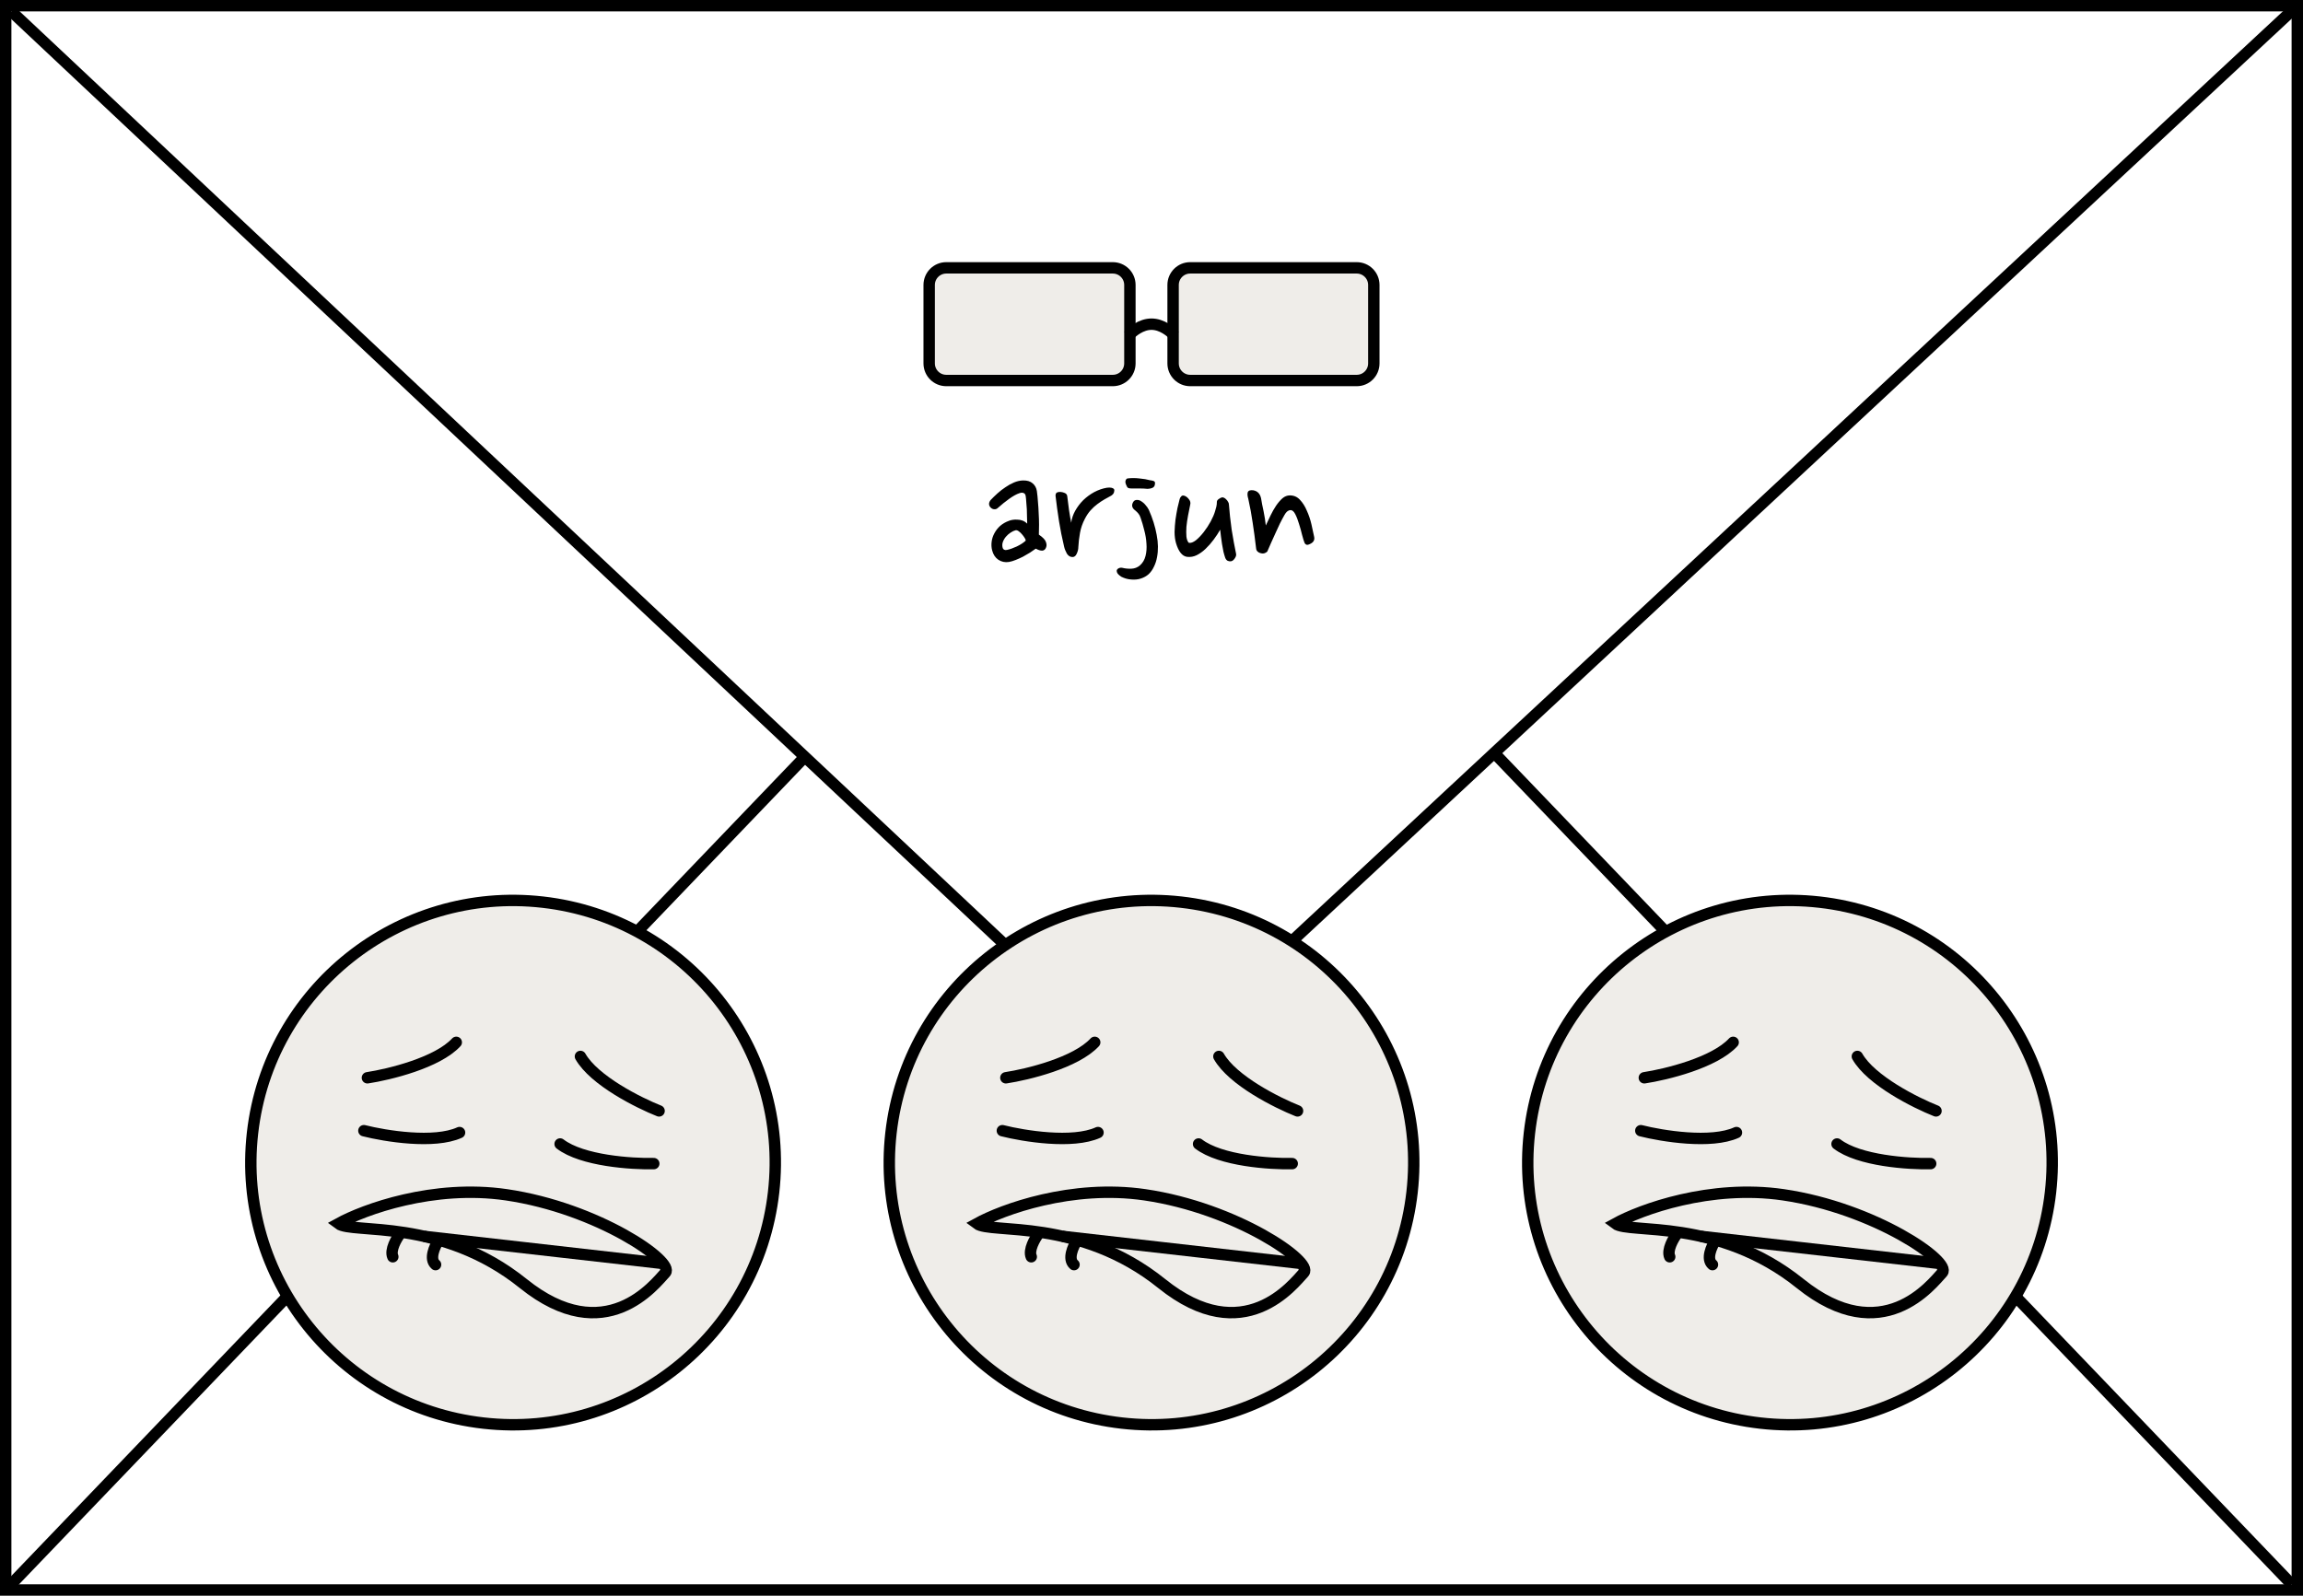
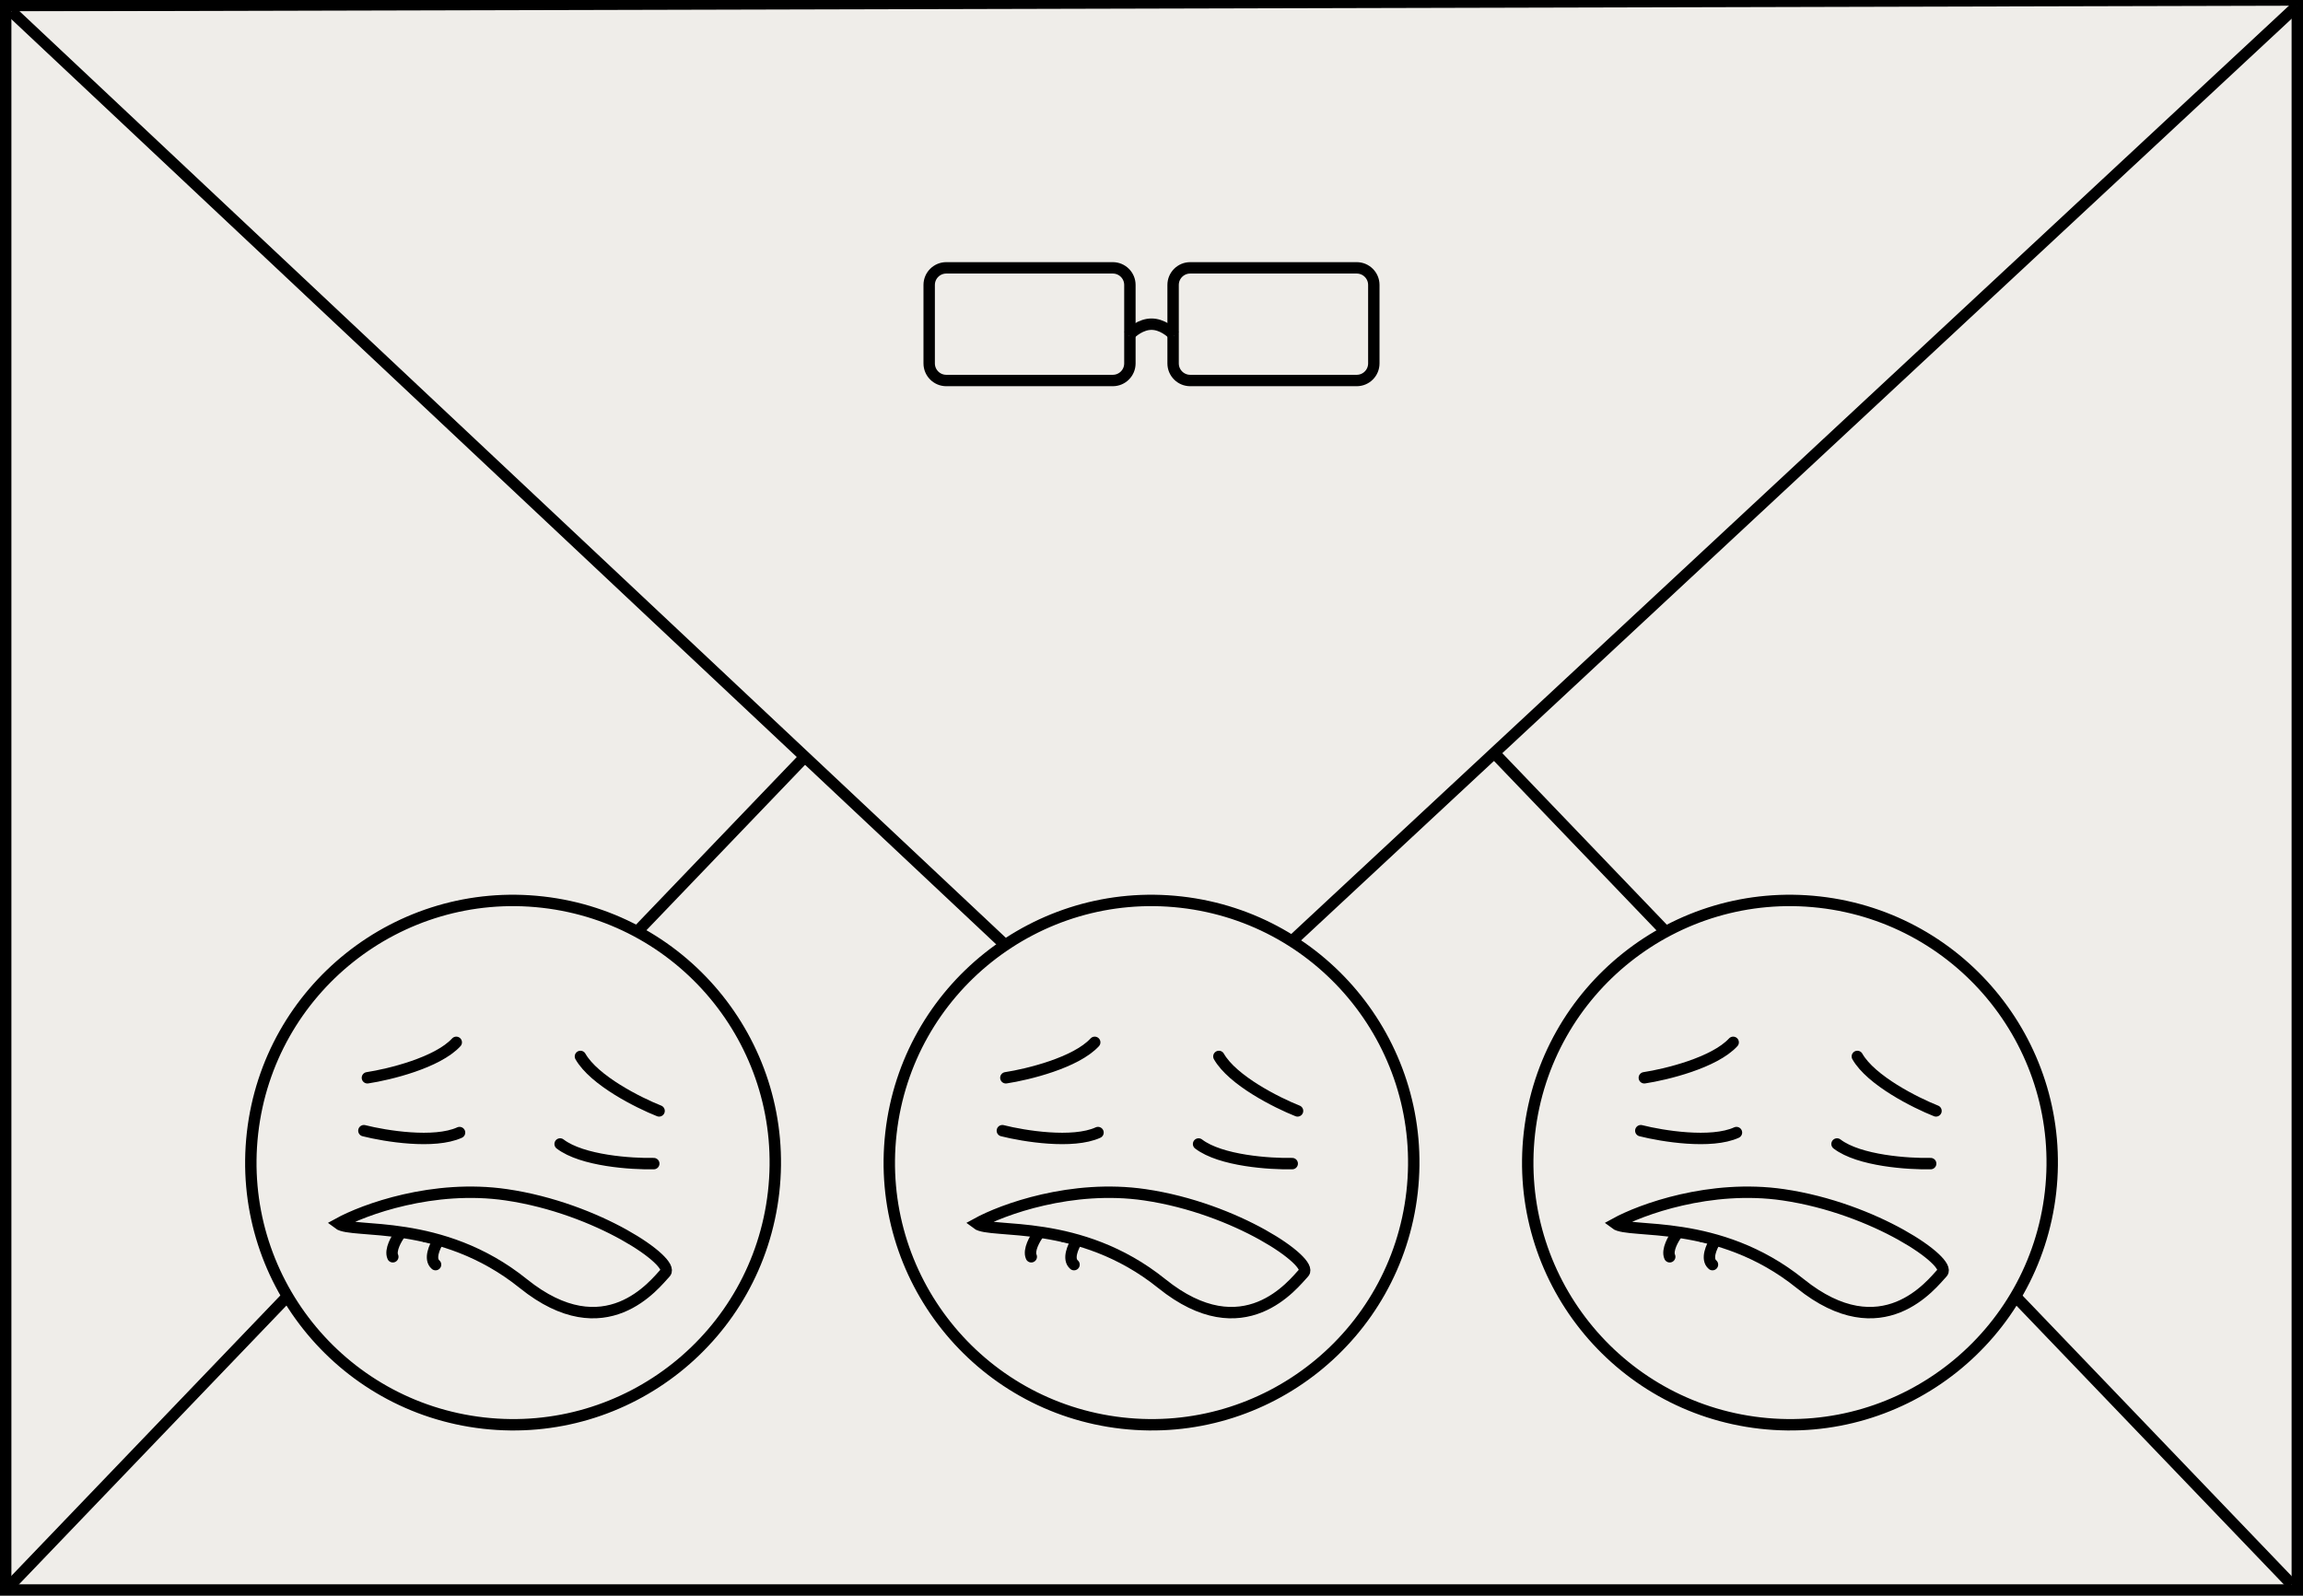
- <svg xmlns="http://www.w3.org/2000/svg" width="202" height="140" viewBox="0 0 202 140" fill="none">
+ <svg xmlns="http://www.w3.org/2000/svg" width="202" height="140" viewBox="0 0 202 140" fill="#EFEDE9">
  <path d="M90.945 43.08C90.988 43.379 91.02 43.699 91.041 44.04C91.073 44.371 91.094 44.707 91.105 45.048C91.126 45.389 91.137 45.72 91.137 46.04C91.137 46.36 91.132 46.648 91.121 46.904C91.462 47.139 91.665 47.347 91.729 47.528C91.804 47.709 91.814 47.869 91.761 48.008C91.697 48.2 91.58 48.301 91.409 48.312C91.249 48.312 91.062 48.253 90.849 48.136C90.7 48.243 90.529 48.36 90.337 48.488C90.145 48.605 89.942 48.723 89.729 48.84C89.516 48.947 89.302 49.043 89.089 49.128C88.876 49.213 88.678 49.272 88.497 49.304C88.156 49.357 87.846 49.293 87.569 49.112C87.302 48.931 87.121 48.659 87.025 48.296C86.961 48.051 86.945 47.8 86.977 47.544C87.009 47.277 87.089 47.027 87.217 46.792C87.345 46.547 87.516 46.328 87.729 46.136C87.953 45.944 88.214 45.795 88.513 45.688C88.588 45.656 88.689 45.629 88.817 45.608C88.956 45.587 89.094 45.581 89.233 45.592C89.382 45.592 89.532 45.619 89.681 45.672C89.83 45.725 89.969 45.816 90.097 45.944C90.097 45.763 90.092 45.565 90.081 45.352C90.081 45.128 90.076 44.904 90.065 44.68C90.054 44.456 90.038 44.248 90.017 44.056C90.006 43.853 89.99 43.683 89.969 43.544C89.948 43.384 89.884 43.288 89.777 43.256C89.681 43.213 89.558 43.219 89.409 43.272C89.153 43.357 88.854 43.523 88.513 43.768C88.172 44.013 87.846 44.275 87.537 44.552C87.441 44.648 87.329 44.691 87.201 44.68C87.084 44.669 86.982 44.621 86.897 44.536C86.812 44.451 86.764 44.355 86.753 44.248C86.742 44.131 86.785 44.008 86.881 43.88C87.062 43.688 87.265 43.491 87.489 43.288C87.713 43.085 87.948 42.904 88.193 42.744C88.438 42.573 88.689 42.435 88.945 42.328C89.201 42.221 89.457 42.163 89.713 42.152C90.086 42.141 90.374 42.227 90.577 42.408C90.78 42.579 90.902 42.803 90.945 43.08ZM89.089 46.52C88.95 46.552 88.801 46.621 88.641 46.728C88.492 46.824 88.353 46.947 88.225 47.096C88.108 47.235 88.017 47.395 87.953 47.576C87.9 47.747 87.9 47.917 87.953 48.088C87.974 48.152 88.017 48.2 88.081 48.232C88.156 48.264 88.236 48.269 88.321 48.248C88.577 48.195 88.865 48.093 89.185 47.944C89.516 47.784 89.777 47.613 89.969 47.432C89.969 47.368 89.937 47.288 89.873 47.192C89.809 47.085 89.734 46.984 89.649 46.888C89.564 46.781 89.468 46.691 89.361 46.616C89.265 46.541 89.174 46.509 89.089 46.52ZM97.479 43.48C97.287 43.587 97.084 43.699 96.871 43.816C96.668 43.933 96.46 44.072 96.247 44.232C96.044 44.381 95.847 44.563 95.655 44.776C95.474 44.979 95.308 45.224 95.159 45.512C94.946 45.917 94.802 46.333 94.727 46.76C94.652 47.176 94.604 47.587 94.583 47.992C94.583 48.184 94.535 48.381 94.439 48.584C94.354 48.776 94.231 48.872 94.071 48.872C93.868 48.872 93.703 48.771 93.575 48.568C93.458 48.355 93.378 48.152 93.335 47.96C93.154 47.203 93.004 46.456 92.887 45.72C92.77 44.973 92.668 44.232 92.583 43.496C92.583 43.347 92.626 43.251 92.711 43.208C92.807 43.165 92.914 43.149 93.031 43.16C93.159 43.171 93.282 43.203 93.399 43.256C93.516 43.309 93.586 43.395 93.607 43.512C93.65 43.907 93.703 44.323 93.767 44.76C93.831 45.187 93.895 45.555 93.959 45.864C94.002 45.501 94.119 45.149 94.311 44.808C94.503 44.467 94.738 44.157 95.015 43.88C95.303 43.603 95.623 43.368 95.975 43.176C96.338 42.984 96.706 42.856 97.079 42.792C97.239 42.771 97.372 42.771 97.479 42.792C97.586 42.813 97.66 42.851 97.703 42.904C97.746 42.957 97.751 43.043 97.719 43.16C97.698 43.277 97.618 43.384 97.479 43.48ZM100.877 42.136C100.994 42.147 101.096 42.168 101.181 42.2C101.266 42.232 101.309 42.291 101.309 42.376C101.309 42.589 101.24 42.728 101.101 42.792C100.962 42.856 100.802 42.888 100.621 42.888C100.429 42.867 100.21 42.856 99.965 42.856C99.72 42.856 99.48 42.856 99.245 42.856C99.149 42.856 99.064 42.845 98.989 42.824C98.914 42.803 98.856 42.733 98.813 42.616C98.728 42.456 98.696 42.317 98.717 42.2C98.749 42.072 98.808 41.997 98.893 41.976C99.234 41.933 99.581 41.933 99.933 41.976C100.296 42.008 100.61 42.061 100.877 42.136ZM99.181 50.84C99.042 50.829 98.898 50.803 98.749 50.76C98.61 50.717 98.477 50.664 98.349 50.6C98.232 50.525 98.136 50.445 98.061 50.36C97.986 50.275 97.949 50.173 97.949 50.056C97.97 49.971 98.024 49.907 98.109 49.864C98.205 49.811 98.312 49.795 98.429 49.816C98.685 49.88 98.952 49.907 99.229 49.896C99.517 49.885 99.768 49.789 99.981 49.608C100.226 49.395 100.392 49.117 100.477 48.776C100.562 48.435 100.589 48.072 100.557 47.688C100.536 47.304 100.472 46.915 100.365 46.52C100.269 46.125 100.162 45.763 100.045 45.432C99.992 45.272 99.928 45.149 99.853 45.064C99.789 44.979 99.693 44.883 99.565 44.776C99.288 44.573 99.229 44.333 99.389 44.056C99.453 43.939 99.549 43.875 99.677 43.864C99.816 43.853 99.938 43.88 100.045 43.944C100.226 44.051 100.37 44.173 100.477 44.312C100.594 44.44 100.69 44.579 100.765 44.728C101.096 45.475 101.325 46.205 101.453 46.92C101.592 47.624 101.602 48.28 101.485 48.888C101.432 49.187 101.341 49.464 101.213 49.72C101.096 49.976 100.941 50.195 100.749 50.376C100.557 50.547 100.328 50.675 100.061 50.76C99.805 50.845 99.512 50.872 99.181 50.84ZM104.399 44.264C104.335 44.552 104.271 44.872 104.207 45.224C104.143 45.565 104.095 45.896 104.063 46.216C104.042 46.536 104.042 46.824 104.063 47.08C104.095 47.336 104.165 47.517 104.271 47.624C104.453 47.656 104.661 47.581 104.895 47.4C105.13 47.208 105.359 46.968 105.583 46.68C105.807 46.392 106.01 46.083 106.191 45.752C106.373 45.411 106.501 45.112 106.575 44.856C106.618 44.728 106.655 44.595 106.687 44.456C106.719 44.317 106.735 44.173 106.735 44.024C106.735 43.939 106.789 43.859 106.895 43.784C107.013 43.699 107.109 43.651 107.183 43.64C107.237 43.629 107.295 43.64 107.359 43.672C107.434 43.704 107.498 43.752 107.551 43.816C107.615 43.869 107.669 43.939 107.711 44.024C107.765 44.099 107.791 44.179 107.791 44.264C107.813 44.584 107.845 44.936 107.887 45.32C107.93 45.704 107.978 46.088 108.031 46.472C108.095 46.856 108.159 47.229 108.223 47.592C108.287 47.955 108.351 48.28 108.415 48.568C108.447 48.685 108.415 48.819 108.319 48.968C108.223 49.117 108.117 49.208 107.999 49.24C107.903 49.261 107.802 49.251 107.695 49.208C107.599 49.165 107.525 49.08 107.471 48.952C107.418 48.803 107.365 48.621 107.311 48.408C107.269 48.184 107.226 47.955 107.183 47.72C107.151 47.475 107.119 47.245 107.087 47.032C107.055 46.808 107.034 46.621 107.023 46.472C106.863 46.76 106.671 47.053 106.447 47.352C106.234 47.64 105.999 47.907 105.743 48.152C105.498 48.387 105.237 48.573 104.959 48.712C104.693 48.84 104.415 48.888 104.127 48.856C103.701 48.803 103.375 48.403 103.151 47.656C103.066 47.357 103.023 47.027 103.023 46.664C103.034 46.301 103.061 45.944 103.103 45.592C103.157 45.229 103.215 44.888 103.279 44.568C103.354 44.248 103.418 43.987 103.471 43.784C103.493 43.699 103.535 43.624 103.599 43.56C103.663 43.485 103.738 43.459 103.823 43.48C103.983 43.512 104.127 43.608 104.255 43.768C104.394 43.928 104.442 44.093 104.399 44.264ZM110.61 43.72C110.642 43.88 110.674 44.061 110.706 44.264C110.748 44.456 110.791 44.659 110.834 44.872C110.876 45.075 110.914 45.283 110.946 45.496C110.978 45.709 111.004 45.912 111.026 46.104C111.154 45.827 111.292 45.533 111.442 45.224C111.591 44.915 111.751 44.632 111.922 44.376C112.103 44.109 112.29 43.891 112.482 43.72C112.684 43.549 112.903 43.464 113.138 43.464C113.49 43.464 113.783 43.592 114.018 43.848C114.263 44.104 114.466 44.424 114.626 44.808C114.796 45.181 114.93 45.576 115.026 45.992C115.122 46.408 115.202 46.776 115.266 47.096C115.33 47.384 115.202 47.597 114.882 47.736C114.732 47.811 114.62 47.821 114.546 47.768C114.471 47.715 114.428 47.661 114.418 47.608C114.364 47.48 114.295 47.256 114.21 46.936C114.135 46.616 114.044 46.291 113.938 45.96C113.842 45.629 113.73 45.341 113.602 45.096C113.474 44.851 113.33 44.739 113.17 44.76C112.978 44.771 112.807 44.915 112.658 45.192C112.53 45.416 112.396 45.667 112.258 45.944C112.13 46.211 112.002 46.488 111.874 46.776C111.746 47.053 111.618 47.336 111.49 47.624C111.372 47.901 111.26 48.157 111.154 48.392C111.079 48.467 110.983 48.52 110.866 48.552C110.759 48.573 110.647 48.563 110.53 48.52C110.423 48.488 110.338 48.435 110.274 48.36C110.21 48.285 110.178 48.211 110.178 48.136C110.082 47.304 109.98 46.547 109.874 45.864C109.778 45.181 109.65 44.483 109.49 43.768C109.415 43.523 109.399 43.331 109.442 43.192C109.495 43.043 109.655 42.984 109.922 43.016C110.295 43.08 110.524 43.315 110.61 43.72Z" fill="black" />
  <rect x="0.5" y="0.5" width="201" height="139" stroke="black" />
  <path d="M1 1L100.5 94.5L201.5 0.5" stroke="black" />
  <path d="M70.5 66.5L0.5 139.5" stroke="black" />
  <path d="M131 66L201 139" stroke="black" />
  <rect x="81.5" y="23.5" width="17.605" height="9.884" rx="1.5" fill="#EFEDE9" stroke="black" />
  <rect x="102.895" y="23.5" width="17.605" height="9.884" rx="1.5" fill="#EFEDE9" stroke="black" />
  <path d="M99 29.442C99.286 29.108 100.086 28.442 101 28.442C101.914 28.442 102.714 29.108 103 29.442" stroke="black" />
  <circle cx="157.002" cy="102.002" r="23" transform="rotate(6.47956 157.002 102.002)" fill="#EFEDE9" stroke="black" />
  <path d="M149.172 108.471L169.927 110.828" stroke="black" />
  <path d="M143.918 99.202C145.791 99.677 150.091 100.376 152.308 99.366" stroke="black" stroke-linecap="round" />
  <path d="M144.226 94.56C146.136 94.27 150.37 93.242 152.02 91.45" stroke="black" stroke-linecap="round" />
  <path d="M169.81 97.466C168.013 96.755 164.117 94.803 162.911 92.687" stroke="black" stroke-linecap="round" />
  <path d="M169.343 102.09C167.411 102.133 163.063 101.849 161.129 100.368" stroke="black" stroke-linecap="round" />
  <path d="M156.418 104.826C150.008 103.888 143.92 106.122 141.677 107.357C142.886 108.282 150.675 106.802 157.899 112.615C165.122 118.429 169.462 112.615 170.358 111.665C171.254 110.716 164.432 105.999 156.418 104.826Z" stroke="black" />
  <path d="M147.096 108.235C146.773 108.665 146.191 109.674 146.454 110.264" stroke="black" stroke-linecap="round" />
  <path d="M150.44 108.877C150.121 109.367 149.628 110.467 150.204 110.953" stroke="black" stroke-linecap="round" />
  <circle cx="101.002" cy="102.002" r="23" transform="rotate(6.47956 101.002 102.002)" fill="#EFEDE9" stroke="black" />
  <path d="M93.172 108.471L113.927 110.828" stroke="black" />
  <path d="M87.918 99.202C89.791 99.677 94.091 100.376 96.308 99.366" stroke="black" stroke-linecap="round" />
  <path d="M88.226 94.56C90.136 94.27 94.37 93.242 96.02 91.45" stroke="black" stroke-linecap="round" />
  <path d="M113.81 97.466C112.013 96.755 108.117 94.803 106.911 92.687" stroke="black" stroke-linecap="round" />
  <path d="M113.343 102.09C111.411 102.133 107.063 101.849 105.129 100.368" stroke="black" stroke-linecap="round" />
  <path d="M100.418 104.826C94.008 103.888 87.92 106.122 85.677 107.357C86.886 108.282 94.675 106.802 101.899 112.615C109.122 118.429 113.462 112.615 114.358 111.665C115.254 110.716 108.432 105.999 100.418 104.826Z" stroke="black" />
  <path d="M91.096 108.235C90.773 108.665 90.191 109.674 90.454 110.264" stroke="black" stroke-linecap="round" />
  <path d="M94.44 108.877C94.121 109.367 93.628 110.467 94.204 110.953" stroke="black" stroke-linecap="round" />
  <circle cx="45.002" cy="102.002" r="23" transform="rotate(6.47956 45.0018 102.002)" fill="#EFEDE9" stroke="black" />
  <path d="M37.172 108.471L57.927 110.828" stroke="black" />
  <path d="M31.918 99.202C33.791 99.677 38.091 100.376 40.308 99.366" stroke="black" stroke-linecap="round" />
  <path d="M32.226 94.56C34.136 94.27 38.37 93.242 40.02 91.45" stroke="black" stroke-linecap="round" />
  <path d="M57.81 97.466C56.013 96.755 52.117 94.803 50.911 92.687" stroke="black" stroke-linecap="round" />
  <path d="M57.343 102.09C55.411 102.133 51.063 101.849 49.129 100.368" stroke="black" stroke-linecap="round" />
  <path d="M44.418 104.826C38.008 103.888 31.92 106.122 29.677 107.357C30.886 108.282 38.675 106.802 45.899 112.615C53.122 118.429 57.462 112.615 58.358 111.665C59.254 110.716 52.431 105.999 44.418 104.826Z" stroke="black" />
  <path d="M35.096 108.235C34.773 108.665 34.191 109.674 34.454 110.264" stroke="black" stroke-linecap="round" />
  <path d="M38.44 108.877C38.121 109.367 37.628 110.467 38.204 110.953" stroke="black" stroke-linecap="round" />
</svg>
